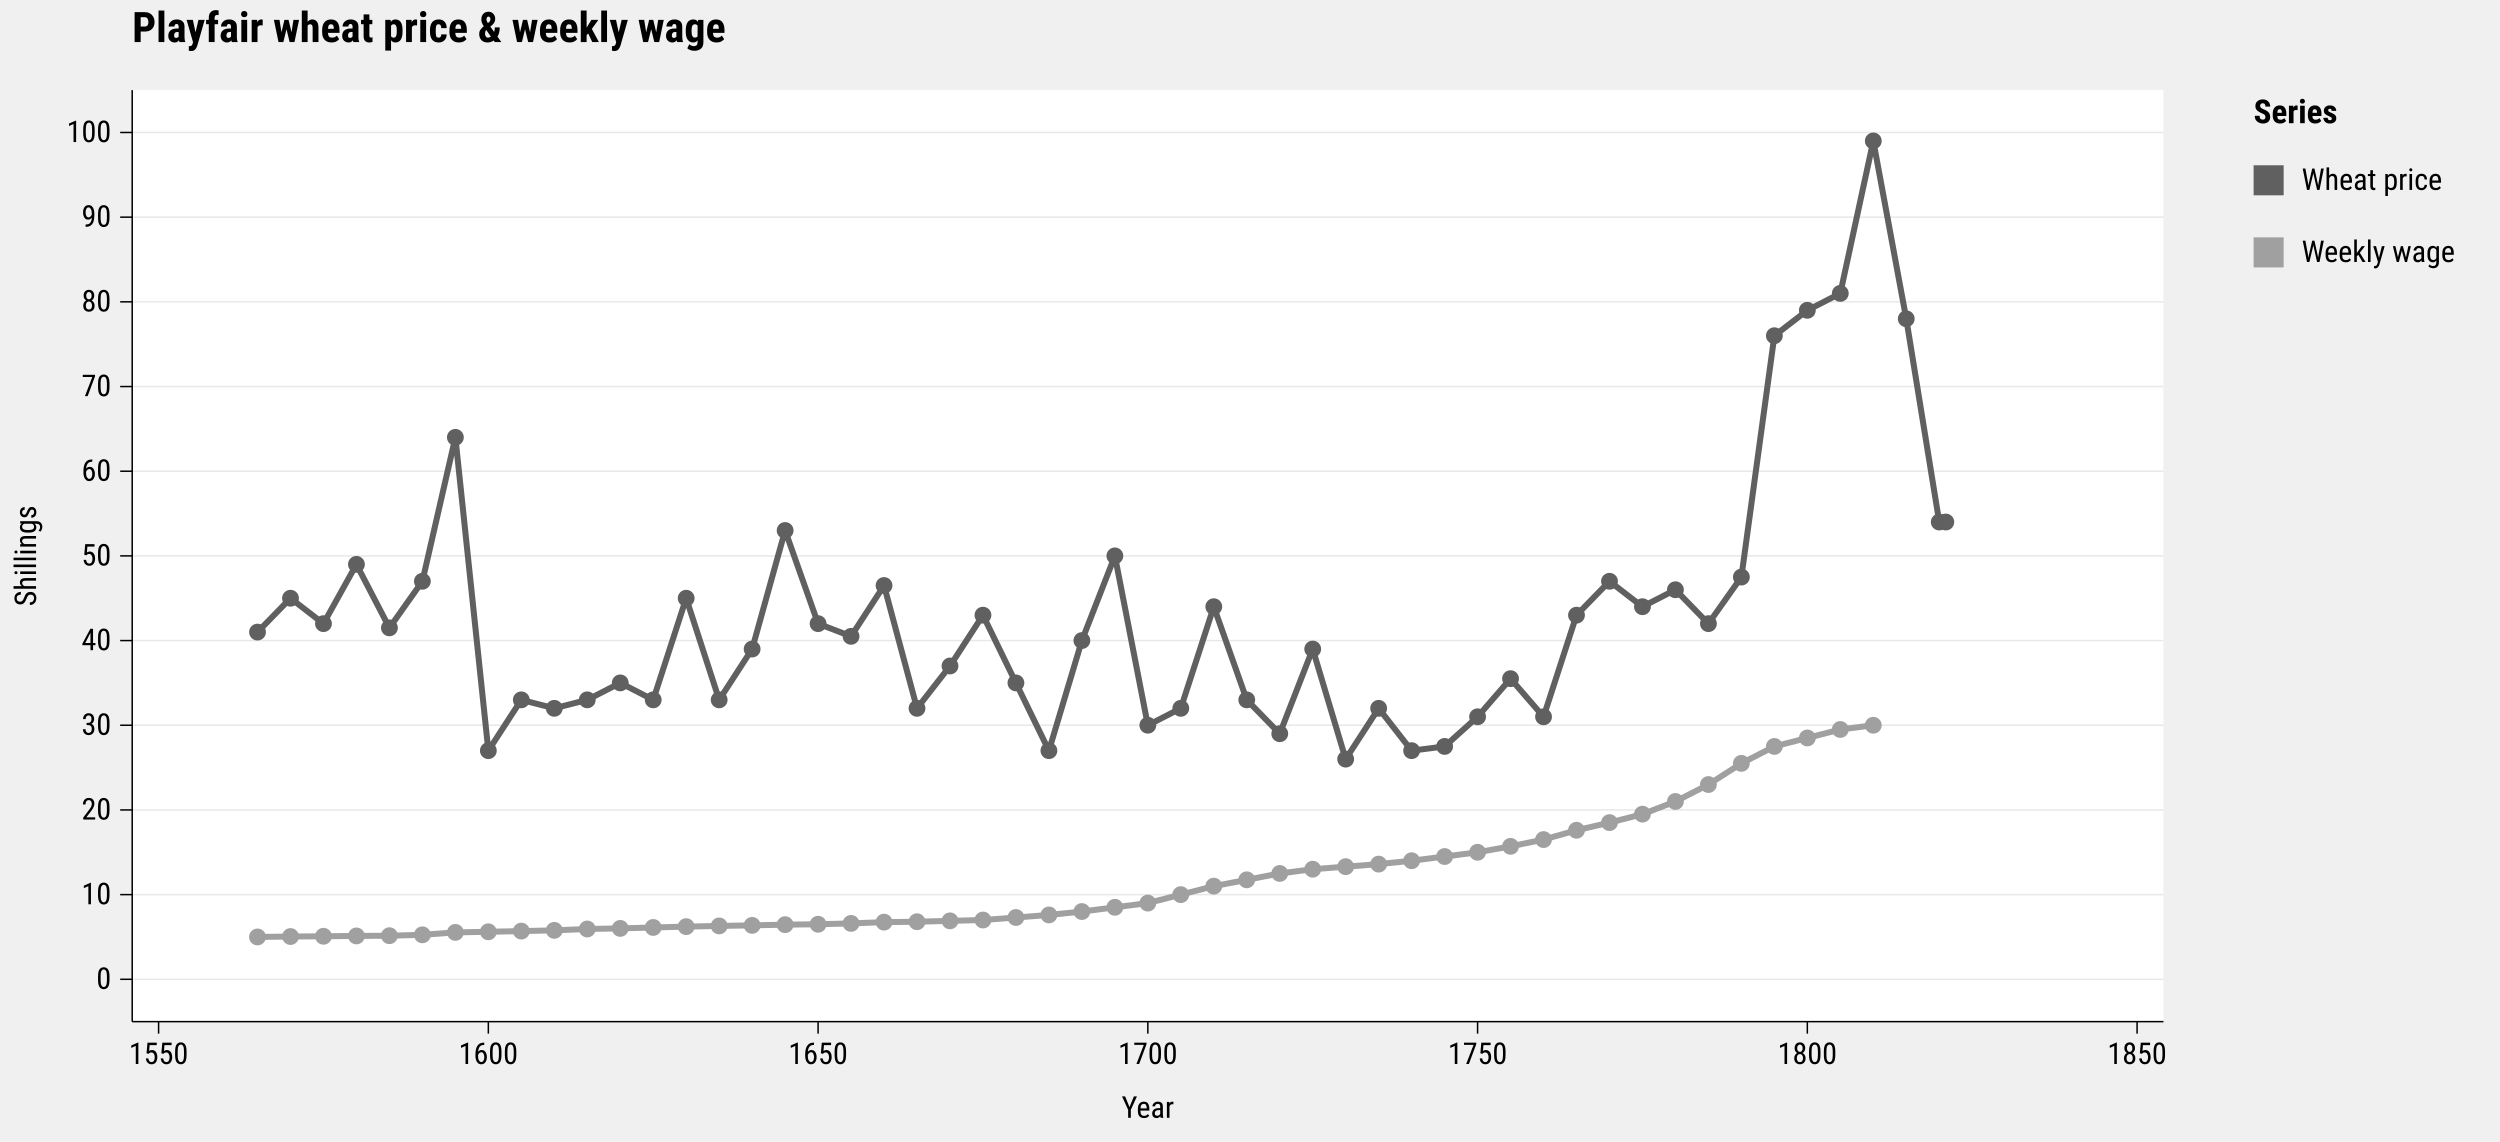
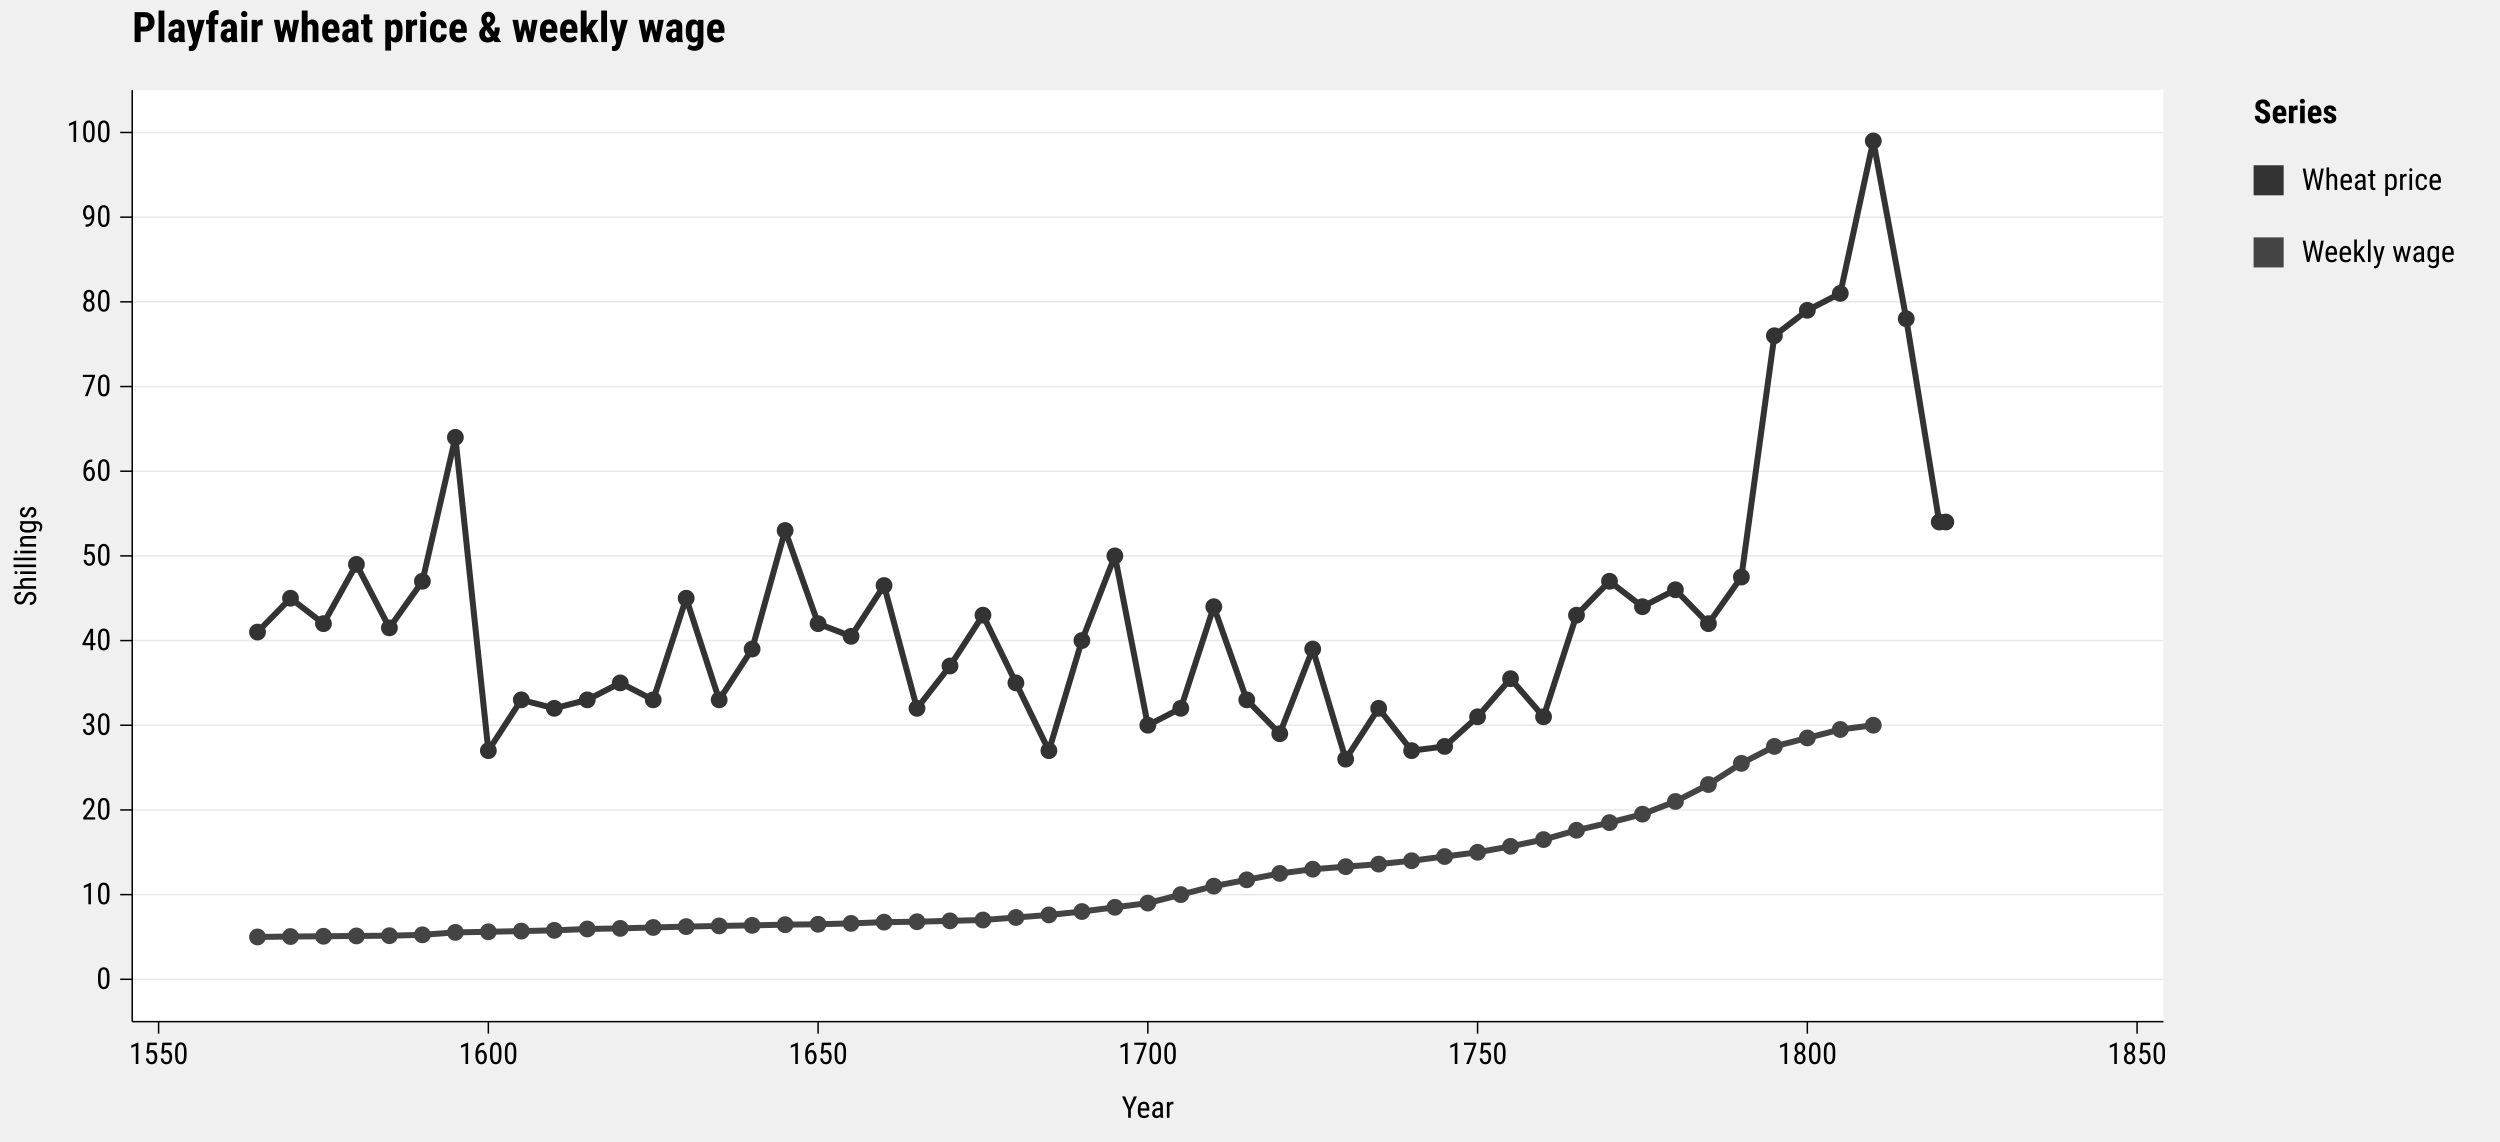
<svg xmlns="http://www.w3.org/2000/svg" width="832" height="380" viewBox="0 0 832 380" role="img" aria-label="Playfair wheat price &amp; weekly wage" class="gg-plot" font-family="&quot;Roboto Condensed&quot;, &quot;Arial Narrow&quot;, Arial, sans-serif" font-size="11" font-weight="400" text-rendering="optimizeLegibility" shape-rendering="geometricPrecision">
  <rect class="gg-paper" width="832" height="380" fill="var(--gg-paper, #f0f0f0)" />
  <text class="gg-title" x="44" y="14" font-size="14" font-weight="700" fill="var(--gg-ink, #000000)">Playfair wheat price &amp; weekly wage</text>
  <defs>
-     <clipPath id="sstata_mono_ridership-line_stata_mono_832x380-gg-clip-0">
+     <clipPath id="sstata_mono_ridership-line_grey_832x380-gg-clip-0">
      <rect width="676" height="310" />
    </clipPath>
  </defs>
  <g class="gg-panel" data-panel="0" transform="translate(44,30)">
    <rect class="gg-panel-background" width="676" height="310" fill="var(--gg-panel, #ffffff)" />
    <g class="gg-grid" stroke="var(--gg-grid, #e8e8e8)" stroke-width="0.5" vector-effect="non-scaling-stroke">
      <line x1="0" y1="295.91" x2="676" y2="295.91" />
      <line x1="0" y1="267.73" x2="676" y2="267.73" />
      <line x1="0" y1="239.55" x2="676" y2="239.55" />
      <line x1="0" y1="211.36" x2="676" y2="211.36" />
      <line x1="0" y1="183.18" x2="676" y2="183.18" />
      <line x1="0" y1="155" x2="676" y2="155" />
      <line x1="0" y1="126.82" x2="676" y2="126.82" />
      <line x1="0" y1="98.64" x2="676" y2="98.64" />
      <line x1="0" y1="70.45" x2="676" y2="70.45" />
      <line x1="0" y1="42.27" x2="676" y2="42.27" />
      <line x1="0" y1="14.09" x2="676" y2="14.09" />
    </g>
-     <g class="gg-marks" clip-path="url(#sstata_mono_ridership-line_stata_mono_832x380-gg-clip-0)">
+     <g class="gg-marks" clip-path="url(#sstata_mono_ridership-line_grey_832x380-gg-clip-0)">
      <g class="gg-batch gg-paths" data-layer="0">
-         <path d="M41.7 180.36L52.68 169.09L63.65 177.55L74.62 157.82L85.6 178.95L96.57 163.45L107.55 115.55L118.52 219.82L129.49 202.91L140.47 205.73L151.44 202.91L162.42 197.27L173.39 202.91L184.36 169.09L195.34 202.91L206.31 186L217.29 146.55L228.26 177.55L239.23 181.77L250.21 164.86L261.18 205.73L272.16 191.64L283.13 174.73L294.1 197.27L305.08 219.82L316.05 183.18L327.03 155L338 211.36L348.97 205.73L359.95 171.91L370.92 202.91L381.9 214.18L392.87 186L403.84 222.64L414.82 205.73L425.79 219.82L436.77 218.41L447.74 208.55L458.71 195.86L469.69 208.55L480.66 174.73L491.64 163.45L502.61 171.91L513.58 166.27L524.56 177.55L535.53 162.05L546.51 81.73L557.48 73.27L568.45 67.64L579.43 16.91L590.4 76.09L601.38 143.73L603.57 143.73" fill="none" stroke="#606060" stroke-width="2" stroke-linejoin="round" stroke-linecap="round" />
-         <path d="M41.7 281.82L52.68 281.68L63.65 281.59L74.62 281.48L85.6 281.4L96.57 281.11L107.55 280.3L118.52 280.1L129.49 279.87L140.47 279.62L151.44 279.17L162.42 278.97L173.39 278.66L184.36 278.38L195.34 278.15L206.31 277.96L217.29 277.73L228.26 277.59L239.23 277.31L250.21 276.89L261.18 276.75L272.16 276.46L283.13 276.18L294.1 275.34L305.08 274.49L316.05 273.36L327.03 271.95L338 270.55L348.97 267.73L359.95 264.91L370.92 262.8L381.9 260.68L392.87 259.27L403.84 258.43L414.82 257.58L425.79 256.45L436.77 255.05L447.74 253.64L458.71 251.66L469.69 249.41L480.66 246.31L491.64 243.77L502.61 240.95L513.58 236.73L524.56 231.09L535.53 224.05L546.51 218.41L557.48 215.59L568.45 212.77L579.43 211.36" fill="none" stroke="#a0a0a0" stroke-width="2" stroke-linejoin="round" stroke-linecap="round" />
+         <path d="M41.7 180.36L52.68 169.09L63.65 177.55L74.62 157.82L85.6 178.95L96.57 163.45L107.55 115.55L118.52 219.82L129.49 202.91L140.47 205.73L151.44 202.91L162.42 197.27L173.39 202.91L184.36 169.09L195.34 202.91L206.31 186L217.29 146.55L228.26 177.55L239.23 181.77L250.21 164.86L261.18 205.73L272.16 191.64L283.13 174.73L294.1 197.27L305.08 219.82L316.05 183.18L327.03 155L338 211.36L348.97 205.73L359.95 171.91L370.92 202.91L381.9 214.18L392.87 186L403.84 222.64L414.82 205.73L425.79 219.82L436.77 218.41L447.74 208.55L458.71 195.86L469.69 208.55L480.66 174.73L491.64 163.45L502.61 171.91L513.58 166.27L524.56 177.55L535.53 162.05L546.51 81.73L557.48 73.27L568.45 67.64L579.43 16.91L590.4 76.09L601.38 143.73L603.57 143.73" fill="none" stroke="#333333" stroke-width="2" stroke-linejoin="round" stroke-linecap="round" />
+         <path d="M41.7 281.82L52.68 281.68L63.65 281.59L74.62 281.48L85.6 281.4L96.57 281.11L107.55 280.3L118.52 280.1L129.49 279.87L140.47 279.62L151.44 279.17L162.42 278.97L173.39 278.66L184.36 278.38L195.34 278.15L206.31 277.96L217.29 277.73L228.26 277.59L239.23 277.31L250.21 276.89L261.18 276.75L272.16 276.46L283.13 276.18L294.1 275.34L305.08 274.49L316.05 273.36L327.03 271.95L338 270.55L348.97 267.73L359.95 264.91L370.92 262.8L381.9 260.68L392.87 259.27L403.84 258.43L414.82 257.58L425.79 256.45L436.77 255.05L447.74 253.64L458.71 251.66L469.69 249.41L480.66 246.31L491.64 243.77L502.61 240.95L513.58 236.73L524.56 231.09L535.53 224.05L546.51 218.41L557.48 215.59L568.45 212.77L579.43 211.36" fill="none" stroke="#444444" stroke-width="2" stroke-linejoin="round" stroke-linecap="round" />
      </g>
      <g class="gg-batch gg-points" data-layer="1">
-         <circle class="gg-shape-circle" cx="41.7" cy="180.36" r="2.8" fill="#606060" />
-         <circle class="gg-shape-circle" cx="41.7" cy="281.82" r="2.8" fill="#a0a0a0" />
-         <circle class="gg-shape-circle" cx="52.68" cy="169.09" r="2.8" fill="#606060" />
-         <circle class="gg-shape-circle" cx="52.68" cy="281.68" r="2.8" fill="#a0a0a0" />
-         <circle class="gg-shape-circle" cx="63.65" cy="177.55" r="2.8" fill="#606060" />
-         <circle class="gg-shape-circle" cx="63.65" cy="281.59" r="2.8" fill="#a0a0a0" />
-         <circle class="gg-shape-circle" cx="74.62" cy="157.82" r="2.8" fill="#606060" />
-         <circle class="gg-shape-circle" cx="74.62" cy="281.48" r="2.8" fill="#a0a0a0" />
-         <circle class="gg-shape-circle" cx="85.6" cy="178.95" r="2.8" fill="#606060" />
-         <circle class="gg-shape-circle" cx="85.6" cy="281.4" r="2.8" fill="#a0a0a0" />
-         <circle class="gg-shape-circle" cx="96.57" cy="163.45" r="2.8" fill="#606060" />
-         <circle class="gg-shape-circle" cx="96.57" cy="281.11" r="2.8" fill="#a0a0a0" />
-         <circle class="gg-shape-circle" cx="107.55" cy="115.55" r="2.8" fill="#606060" />
-         <circle class="gg-shape-circle" cx="107.55" cy="280.3" r="2.8" fill="#a0a0a0" />
-         <circle class="gg-shape-circle" cx="118.52" cy="219.82" r="2.8" fill="#606060" />
-         <circle class="gg-shape-circle" cx="118.52" cy="280.1" r="2.8" fill="#a0a0a0" />
-         <circle class="gg-shape-circle" cx="129.49" cy="202.91" r="2.8" fill="#606060" />
-         <circle class="gg-shape-circle" cx="129.49" cy="279.87" r="2.8" fill="#a0a0a0" />
-         <circle class="gg-shape-circle" cx="140.47" cy="205.73" r="2.8" fill="#606060" />
-         <circle class="gg-shape-circle" cx="140.47" cy="279.62" r="2.8" fill="#a0a0a0" />
-         <circle class="gg-shape-circle" cx="151.44" cy="202.91" r="2.8" fill="#606060" />
-         <circle class="gg-shape-circle" cx="151.44" cy="279.17" r="2.8" fill="#a0a0a0" />
-         <circle class="gg-shape-circle" cx="162.42" cy="197.27" r="2.8" fill="#606060" />
-         <circle class="gg-shape-circle" cx="162.42" cy="278.97" r="2.8" fill="#a0a0a0" />
-         <circle class="gg-shape-circle" cx="173.39" cy="202.91" r="2.8" fill="#606060" />
-         <circle class="gg-shape-circle" cx="173.39" cy="278.66" r="2.8" fill="#a0a0a0" />
-         <circle class="gg-shape-circle" cx="184.36" cy="169.09" r="2.8" fill="#606060" />
-         <circle class="gg-shape-circle" cx="184.36" cy="278.38" r="2.8" fill="#a0a0a0" />
-         <circle class="gg-shape-circle" cx="195.34" cy="202.91" r="2.8" fill="#606060" />
-         <circle class="gg-shape-circle" cx="195.34" cy="278.15" r="2.8" fill="#a0a0a0" />
-         <circle class="gg-shape-circle" cx="206.31" cy="186" r="2.8" fill="#606060" />
-         <circle class="gg-shape-circle" cx="206.31" cy="277.96" r="2.8" fill="#a0a0a0" />
-         <circle class="gg-shape-circle" cx="217.29" cy="146.55" r="2.8" fill="#606060" />
-         <circle class="gg-shape-circle" cx="217.29" cy="277.73" r="2.8" fill="#a0a0a0" />
-         <circle class="gg-shape-circle" cx="228.26" cy="177.55" r="2.8" fill="#606060" />
-         <circle class="gg-shape-circle" cx="228.26" cy="277.59" r="2.8" fill="#a0a0a0" />
-         <circle class="gg-shape-circle" cx="239.23" cy="181.77" r="2.8" fill="#606060" />
-         <circle class="gg-shape-circle" cx="239.23" cy="277.31" r="2.8" fill="#a0a0a0" />
-         <circle class="gg-shape-circle" cx="250.21" cy="164.86" r="2.8" fill="#606060" />
-         <circle class="gg-shape-circle" cx="250.21" cy="276.89" r="2.8" fill="#a0a0a0" />
-         <circle class="gg-shape-circle" cx="261.18" cy="205.73" r="2.8" fill="#606060" />
-         <circle class="gg-shape-circle" cx="261.18" cy="276.75" r="2.8" fill="#a0a0a0" />
-         <circle class="gg-shape-circle" cx="272.16" cy="191.64" r="2.8" fill="#606060" />
-         <circle class="gg-shape-circle" cx="272.16" cy="276.46" r="2.8" fill="#a0a0a0" />
-         <circle class="gg-shape-circle" cx="283.13" cy="174.73" r="2.8" fill="#606060" />
-         <circle class="gg-shape-circle" cx="283.13" cy="276.18" r="2.8" fill="#a0a0a0" />
-         <circle class="gg-shape-circle" cx="294.1" cy="197.27" r="2.8" fill="#606060" />
-         <circle class="gg-shape-circle" cx="294.1" cy="275.34" r="2.8" fill="#a0a0a0" />
-         <circle class="gg-shape-circle" cx="305.08" cy="219.82" r="2.8" fill="#606060" />
-         <circle class="gg-shape-circle" cx="305.08" cy="274.49" r="2.8" fill="#a0a0a0" />
-         <circle class="gg-shape-circle" cx="316.05" cy="183.18" r="2.8" fill="#606060" />
-         <circle class="gg-shape-circle" cx="316.05" cy="273.36" r="2.8" fill="#a0a0a0" />
-         <circle class="gg-shape-circle" cx="327.03" cy="155" r="2.8" fill="#606060" />
-         <circle class="gg-shape-circle" cx="327.03" cy="271.95" r="2.8" fill="#a0a0a0" />
-         <circle class="gg-shape-circle" cx="338" cy="211.36" r="2.8" fill="#606060" />
-         <circle class="gg-shape-circle" cx="338" cy="270.55" r="2.8" fill="#a0a0a0" />
-         <circle class="gg-shape-circle" cx="348.97" cy="205.73" r="2.8" fill="#606060" />
-         <circle class="gg-shape-circle" cx="348.97" cy="267.73" r="2.8" fill="#a0a0a0" />
-         <circle class="gg-shape-circle" cx="359.95" cy="171.91" r="2.8" fill="#606060" />
-         <circle class="gg-shape-circle" cx="359.95" cy="264.91" r="2.8" fill="#a0a0a0" />
-         <circle class="gg-shape-circle" cx="370.92" cy="202.91" r="2.8" fill="#606060" />
-         <circle class="gg-shape-circle" cx="370.92" cy="262.8" r="2.8" fill="#a0a0a0" />
-         <circle class="gg-shape-circle" cx="381.9" cy="214.18" r="2.8" fill="#606060" />
-         <circle class="gg-shape-circle" cx="381.9" cy="260.68" r="2.8" fill="#a0a0a0" />
-         <circle class="gg-shape-circle" cx="392.87" cy="186" r="2.8" fill="#606060" />
-         <circle class="gg-shape-circle" cx="392.87" cy="259.27" r="2.8" fill="#a0a0a0" />
-         <circle class="gg-shape-circle" cx="403.84" cy="222.64" r="2.8" fill="#606060" />
-         <circle class="gg-shape-circle" cx="403.84" cy="258.43" r="2.8" fill="#a0a0a0" />
-         <circle class="gg-shape-circle" cx="414.82" cy="205.73" r="2.8" fill="#606060" />
-         <circle class="gg-shape-circle" cx="414.82" cy="257.58" r="2.8" fill="#a0a0a0" />
-         <circle class="gg-shape-circle" cx="425.79" cy="219.82" r="2.8" fill="#606060" />
-         <circle class="gg-shape-circle" cx="425.79" cy="256.45" r="2.8" fill="#a0a0a0" />
-         <circle class="gg-shape-circle" cx="436.77" cy="218.41" r="2.8" fill="#606060" />
-         <circle class="gg-shape-circle" cx="436.77" cy="255.05" r="2.8" fill="#a0a0a0" />
-         <circle class="gg-shape-circle" cx="447.74" cy="208.55" r="2.8" fill="#606060" />
-         <circle class="gg-shape-circle" cx="447.74" cy="253.64" r="2.8" fill="#a0a0a0" />
-         <circle class="gg-shape-circle" cx="458.71" cy="195.86" r="2.8" fill="#606060" />
-         <circle class="gg-shape-circle" cx="458.71" cy="251.66" r="2.8" fill="#a0a0a0" />
-         <circle class="gg-shape-circle" cx="469.69" cy="208.55" r="2.8" fill="#606060" />
-         <circle class="gg-shape-circle" cx="469.69" cy="249.41" r="2.8" fill="#a0a0a0" />
-         <circle class="gg-shape-circle" cx="480.66" cy="174.73" r="2.8" fill="#606060" />
-         <circle class="gg-shape-circle" cx="480.66" cy="246.31" r="2.8" fill="#a0a0a0" />
-         <circle class="gg-shape-circle" cx="491.64" cy="163.45" r="2.8" fill="#606060" />
-         <circle class="gg-shape-circle" cx="491.64" cy="243.77" r="2.8" fill="#a0a0a0" />
-         <circle class="gg-shape-circle" cx="502.61" cy="171.91" r="2.8" fill="#606060" />
-         <circle class="gg-shape-circle" cx="502.61" cy="240.95" r="2.8" fill="#a0a0a0" />
-         <circle class="gg-shape-circle" cx="513.58" cy="166.27" r="2.8" fill="#606060" />
-         <circle class="gg-shape-circle" cx="513.58" cy="236.73" r="2.8" fill="#a0a0a0" />
-         <circle class="gg-shape-circle" cx="524.56" cy="177.55" r="2.8" fill="#606060" />
-         <circle class="gg-shape-circle" cx="524.56" cy="231.09" r="2.8" fill="#a0a0a0" />
-         <circle class="gg-shape-circle" cx="535.53" cy="162.05" r="2.8" fill="#606060" />
-         <circle class="gg-shape-circle" cx="535.53" cy="224.05" r="2.8" fill="#a0a0a0" />
-         <circle class="gg-shape-circle" cx="546.51" cy="81.73" r="2.8" fill="#606060" />
-         <circle class="gg-shape-circle" cx="546.51" cy="218.41" r="2.8" fill="#a0a0a0" />
-         <circle class="gg-shape-circle" cx="557.48" cy="73.27" r="2.8" fill="#606060" />
-         <circle class="gg-shape-circle" cx="557.48" cy="215.59" r="2.8" fill="#a0a0a0" />
-         <circle class="gg-shape-circle" cx="568.45" cy="67.64" r="2.8" fill="#606060" />
-         <circle class="gg-shape-circle" cx="568.45" cy="212.77" r="2.8" fill="#a0a0a0" />
-         <circle class="gg-shape-circle" cx="579.43" cy="16.91" r="2.8" fill="#606060" />
-         <circle class="gg-shape-circle" cx="579.43" cy="211.36" r="2.8" fill="#a0a0a0" />
-         <circle class="gg-shape-circle" cx="590.4" cy="76.09" r="2.8" fill="#606060" />
-         <circle class="gg-shape-circle" cx="601.38" cy="143.73" r="2.8" fill="#606060" />
-         <circle class="gg-shape-circle" cx="603.57" cy="143.73" r="2.8" fill="#606060" />
+         <circle class="gg-shape-circle" cx="41.7" cy="180.36" r="2.8" fill="#333333" />
+         <circle class="gg-shape-circle" cx="41.7" cy="281.82" r="2.8" fill="#444444" />
+         <circle class="gg-shape-circle" cx="52.68" cy="169.09" r="2.8" fill="#333333" />
+         <circle class="gg-shape-circle" cx="52.68" cy="281.68" r="2.8" fill="#444444" />
+         <circle class="gg-shape-circle" cx="63.65" cy="177.55" r="2.8" fill="#333333" />
+         <circle class="gg-shape-circle" cx="63.65" cy="281.59" r="2.8" fill="#444444" />
+         <circle class="gg-shape-circle" cx="74.62" cy="157.82" r="2.8" fill="#333333" />
+         <circle class="gg-shape-circle" cx="74.62" cy="281.48" r="2.8" fill="#444444" />
+         <circle class="gg-shape-circle" cx="85.6" cy="178.95" r="2.8" fill="#333333" />
+         <circle class="gg-shape-circle" cx="85.6" cy="281.4" r="2.8" fill="#444444" />
+         <circle class="gg-shape-circle" cx="96.57" cy="163.45" r="2.8" fill="#333333" />
+         <circle class="gg-shape-circle" cx="96.57" cy="281.11" r="2.8" fill="#444444" />
+         <circle class="gg-shape-circle" cx="107.55" cy="115.55" r="2.8" fill="#333333" />
+         <circle class="gg-shape-circle" cx="107.55" cy="280.3" r="2.8" fill="#444444" />
+         <circle class="gg-shape-circle" cx="118.52" cy="219.82" r="2.8" fill="#333333" />
+         <circle class="gg-shape-circle" cx="118.52" cy="280.1" r="2.8" fill="#444444" />
+         <circle class="gg-shape-circle" cx="129.49" cy="202.91" r="2.8" fill="#333333" />
+         <circle class="gg-shape-circle" cx="129.49" cy="279.87" r="2.8" fill="#444444" />
+         <circle class="gg-shape-circle" cx="140.47" cy="205.73" r="2.8" fill="#333333" />
+         <circle class="gg-shape-circle" cx="140.47" cy="279.62" r="2.8" fill="#444444" />
+         <circle class="gg-shape-circle" cx="151.44" cy="202.91" r="2.8" fill="#333333" />
+         <circle class="gg-shape-circle" cx="151.44" cy="279.17" r="2.8" fill="#444444" />
+         <circle class="gg-shape-circle" cx="162.42" cy="197.27" r="2.8" fill="#333333" />
+         <circle class="gg-shape-circle" cx="162.42" cy="278.97" r="2.8" fill="#444444" />
+         <circle class="gg-shape-circle" cx="173.39" cy="202.91" r="2.8" fill="#333333" />
+         <circle class="gg-shape-circle" cx="173.39" cy="278.66" r="2.8" fill="#444444" />
+         <circle class="gg-shape-circle" cx="184.36" cy="169.09" r="2.8" fill="#333333" />
+         <circle class="gg-shape-circle" cx="184.36" cy="278.38" r="2.8" fill="#444444" />
+         <circle class="gg-shape-circle" cx="195.34" cy="202.91" r="2.8" fill="#333333" />
+         <circle class="gg-shape-circle" cx="195.34" cy="278.15" r="2.8" fill="#444444" />
+         <circle class="gg-shape-circle" cx="206.31" cy="186" r="2.8" fill="#333333" />
+         <circle class="gg-shape-circle" cx="206.31" cy="277.96" r="2.8" fill="#444444" />
+         <circle class="gg-shape-circle" cx="217.29" cy="146.55" r="2.8" fill="#333333" />
+         <circle class="gg-shape-circle" cx="217.29" cy="277.73" r="2.8" fill="#444444" />
+         <circle class="gg-shape-circle" cx="228.26" cy="177.55" r="2.8" fill="#333333" />
+         <circle class="gg-shape-circle" cx="228.26" cy="277.59" r="2.8" fill="#444444" />
+         <circle class="gg-shape-circle" cx="239.23" cy="181.77" r="2.8" fill="#333333" />
+         <circle class="gg-shape-circle" cx="239.23" cy="277.31" r="2.8" fill="#444444" />
+         <circle class="gg-shape-circle" cx="250.21" cy="164.86" r="2.8" fill="#333333" />
+         <circle class="gg-shape-circle" cx="250.21" cy="276.89" r="2.8" fill="#444444" />
+         <circle class="gg-shape-circle" cx="261.18" cy="205.73" r="2.8" fill="#333333" />
+         <circle class="gg-shape-circle" cx="261.18" cy="276.75" r="2.8" fill="#444444" />
+         <circle class="gg-shape-circle" cx="272.16" cy="191.64" r="2.8" fill="#333333" />
+         <circle class="gg-shape-circle" cx="272.16" cy="276.46" r="2.8" fill="#444444" />
+         <circle class="gg-shape-circle" cx="283.13" cy="174.73" r="2.8" fill="#333333" />
+         <circle class="gg-shape-circle" cx="283.13" cy="276.18" r="2.8" fill="#444444" />
+         <circle class="gg-shape-circle" cx="294.1" cy="197.27" r="2.8" fill="#333333" />
+         <circle class="gg-shape-circle" cx="294.1" cy="275.34" r="2.8" fill="#444444" />
+         <circle class="gg-shape-circle" cx="305.08" cy="219.82" r="2.8" fill="#333333" />
+         <circle class="gg-shape-circle" cx="305.08" cy="274.49" r="2.8" fill="#444444" />
+         <circle class="gg-shape-circle" cx="316.05" cy="183.18" r="2.8" fill="#333333" />
+         <circle class="gg-shape-circle" cx="316.05" cy="273.36" r="2.8" fill="#444444" />
+         <circle class="gg-shape-circle" cx="327.03" cy="155" r="2.8" fill="#333333" />
+         <circle class="gg-shape-circle" cx="327.03" cy="271.95" r="2.8" fill="#444444" />
+         <circle class="gg-shape-circle" cx="338" cy="211.36" r="2.8" fill="#333333" />
+         <circle class="gg-shape-circle" cx="338" cy="270.55" r="2.8" fill="#444444" />
+         <circle class="gg-shape-circle" cx="348.97" cy="205.73" r="2.8" fill="#333333" />
+         <circle class="gg-shape-circle" cx="348.97" cy="267.73" r="2.8" fill="#444444" />
+         <circle class="gg-shape-circle" cx="359.95" cy="171.91" r="2.8" fill="#333333" />
+         <circle class="gg-shape-circle" cx="359.95" cy="264.91" r="2.8" fill="#444444" />
+         <circle class="gg-shape-circle" cx="370.92" cy="202.91" r="2.8" fill="#333333" />
+         <circle class="gg-shape-circle" cx="370.92" cy="262.8" r="2.8" fill="#444444" />
+         <circle class="gg-shape-circle" cx="381.9" cy="214.18" r="2.8" fill="#333333" />
+         <circle class="gg-shape-circle" cx="381.9" cy="260.68" r="2.8" fill="#444444" />
+         <circle class="gg-shape-circle" cx="392.87" cy="186" r="2.8" fill="#333333" />
+         <circle class="gg-shape-circle" cx="392.87" cy="259.27" r="2.8" fill="#444444" />
+         <circle class="gg-shape-circle" cx="403.84" cy="222.64" r="2.8" fill="#333333" />
+         <circle class="gg-shape-circle" cx="403.84" cy="258.43" r="2.8" fill="#444444" />
+         <circle class="gg-shape-circle" cx="414.82" cy="205.73" r="2.8" fill="#333333" />
+         <circle class="gg-shape-circle" cx="414.82" cy="257.58" r="2.8" fill="#444444" />
+         <circle class="gg-shape-circle" cx="425.79" cy="219.82" r="2.8" fill="#333333" />
+         <circle class="gg-shape-circle" cx="425.79" cy="256.45" r="2.8" fill="#444444" />
+         <circle class="gg-shape-circle" cx="436.77" cy="218.41" r="2.8" fill="#333333" />
+         <circle class="gg-shape-circle" cx="436.77" cy="255.05" r="2.8" fill="#444444" />
+         <circle class="gg-shape-circle" cx="447.74" cy="208.55" r="2.8" fill="#333333" />
+         <circle class="gg-shape-circle" cx="447.74" cy="253.64" r="2.8" fill="#444444" />
+         <circle class="gg-shape-circle" cx="458.71" cy="195.86" r="2.8" fill="#333333" />
+         <circle class="gg-shape-circle" cx="458.71" cy="251.66" r="2.8" fill="#444444" />
+         <circle class="gg-shape-circle" cx="469.69" cy="208.55" r="2.8" fill="#333333" />
+         <circle class="gg-shape-circle" cx="469.69" cy="249.41" r="2.8" fill="#444444" />
+         <circle class="gg-shape-circle" cx="480.66" cy="174.73" r="2.8" fill="#333333" />
+         <circle class="gg-shape-circle" cx="480.66" cy="246.31" r="2.8" fill="#444444" />
+         <circle class="gg-shape-circle" cx="491.64" cy="163.45" r="2.8" fill="#333333" />
+         <circle class="gg-shape-circle" cx="491.64" cy="243.77" r="2.8" fill="#444444" />
+         <circle class="gg-shape-circle" cx="502.61" cy="171.91" r="2.8" fill="#333333" />
+         <circle class="gg-shape-circle" cx="502.61" cy="240.95" r="2.8" fill="#444444" />
+         <circle class="gg-shape-circle" cx="513.58" cy="166.27" r="2.8" fill="#333333" />
+         <circle class="gg-shape-circle" cx="513.58" cy="236.73" r="2.8" fill="#444444" />
+         <circle class="gg-shape-circle" cx="524.56" cy="177.55" r="2.8" fill="#333333" />
+         <circle class="gg-shape-circle" cx="524.56" cy="231.09" r="2.8" fill="#444444" />
+         <circle class="gg-shape-circle" cx="535.53" cy="162.05" r="2.8" fill="#333333" />
+         <circle class="gg-shape-circle" cx="535.53" cy="224.05" r="2.8" fill="#444444" />
+         <circle class="gg-shape-circle" cx="546.51" cy="81.73" r="2.8" fill="#333333" />
+         <circle class="gg-shape-circle" cx="546.51" cy="218.41" r="2.8" fill="#444444" />
+         <circle class="gg-shape-circle" cx="557.48" cy="73.27" r="2.8" fill="#333333" />
+         <circle class="gg-shape-circle" cx="557.48" cy="215.59" r="2.8" fill="#444444" />
+         <circle class="gg-shape-circle" cx="568.45" cy="67.64" r="2.8" fill="#333333" />
+         <circle class="gg-shape-circle" cx="568.45" cy="212.77" r="2.8" fill="#444444" />
+         <circle class="gg-shape-circle" cx="579.43" cy="16.91" r="2.8" fill="#333333" />
+         <circle class="gg-shape-circle" cx="579.43" cy="211.36" r="2.8" fill="#444444" />
+         <circle class="gg-shape-circle" cx="590.4" cy="76.09" r="2.8" fill="#333333" />
+         <circle class="gg-shape-circle" cx="601.38" cy="143.73" r="2.8" fill="#333333" />
+         <circle class="gg-shape-circle" cx="603.57" cy="143.73" r="2.8" fill="#333333" />
      </g>
    </g>
  </g>
  <g class="gg-axis gg-axis-x" transform="translate(44,340)">
    <line class="gg-axis-line" x1="0" y1="0" x2="676" y2="0" stroke="var(--gg-axisLine, #000000)" stroke-width="0.5" vector-effect="non-scaling-stroke" />
    <g class="gg-tick" transform="translate(8.78,0)">
      <line y2="4" stroke="var(--gg-tickColor, #000000)" stroke-width="0.5" vector-effect="non-scaling-stroke" />
      <text y="7" dy="0.71em" text-anchor="middle" fill="var(--gg-axisText, #000000)" font-size="10" font-weight="400">1550</text>
    </g>
    <g class="gg-tick" transform="translate(118.52,0)">
      <line y2="4" stroke="var(--gg-tickColor, #000000)" stroke-width="0.5" vector-effect="non-scaling-stroke" />
      <text y="7" dy="0.71em" text-anchor="middle" fill="var(--gg-axisText, #000000)" font-size="10" font-weight="400">1600</text>
    </g>
    <g class="gg-tick" transform="translate(228.26,0)">
      <line y2="4" stroke="var(--gg-tickColor, #000000)" stroke-width="0.5" vector-effect="non-scaling-stroke" />
      <text y="7" dy="0.71em" text-anchor="middle" fill="var(--gg-axisText, #000000)" font-size="10" font-weight="400">1650</text>
    </g>
    <g class="gg-tick" transform="translate(338,0)">
      <line y2="4" stroke="var(--gg-tickColor, #000000)" stroke-width="0.5" vector-effect="non-scaling-stroke" />
      <text y="7" dy="0.71em" text-anchor="middle" fill="var(--gg-axisText, #000000)" font-size="10" font-weight="400">1700</text>
    </g>
    <g class="gg-tick" transform="translate(447.74,0)">
      <line y2="4" stroke="var(--gg-tickColor, #000000)" stroke-width="0.5" vector-effect="non-scaling-stroke" />
      <text y="7" dy="0.71em" text-anchor="middle" fill="var(--gg-axisText, #000000)" font-size="10" font-weight="400">1750</text>
    </g>
    <g class="gg-tick" transform="translate(557.48,0)">
      <line y2="4" stroke="var(--gg-tickColor, #000000)" stroke-width="0.5" vector-effect="non-scaling-stroke" />
      <text y="7" dy="0.71em" text-anchor="middle" fill="var(--gg-axisText, #000000)" font-size="10" font-weight="400">1800</text>
    </g>
    <g class="gg-tick" transform="translate(667.22,0)">
      <line y2="4" stroke="var(--gg-tickColor, #000000)" stroke-width="0.5" vector-effect="non-scaling-stroke" />
      <text y="7" dy="0.71em" text-anchor="middle" fill="var(--gg-axisText, #000000)" font-size="10" font-weight="400">1850</text>
    </g>
  </g>
  <g class="gg-axis gg-axis-y" transform="translate(44,30)">
    <line class="gg-axis-line" x1="0" y1="0" x2="0" y2="310" stroke="var(--gg-axisLine, #000000)" stroke-width="0.5" vector-effect="non-scaling-stroke" />
    <g class="gg-tick" transform="translate(0,295.91)">
      <line x2="-4" stroke="var(--gg-tickColor, #000000)" stroke-width="0.5" vector-effect="non-scaling-stroke" />
      <text x="-7" dy="0.32em" text-anchor="end" fill="var(--gg-axisText, #000000)" font-size="10" font-weight="400">0</text>
    </g>
    <g class="gg-tick" transform="translate(0,267.73)">
      <line x2="-4" stroke="var(--gg-tickColor, #000000)" stroke-width="0.5" vector-effect="non-scaling-stroke" />
      <text x="-7" dy="0.32em" text-anchor="end" fill="var(--gg-axisText, #000000)" font-size="10" font-weight="400">10</text>
    </g>
    <g class="gg-tick" transform="translate(0,239.55)">
      <line x2="-4" stroke="var(--gg-tickColor, #000000)" stroke-width="0.5" vector-effect="non-scaling-stroke" />
      <text x="-7" dy="0.32em" text-anchor="end" fill="var(--gg-axisText, #000000)" font-size="10" font-weight="400">20</text>
    </g>
    <g class="gg-tick" transform="translate(0,211.36)">
      <line x2="-4" stroke="var(--gg-tickColor, #000000)" stroke-width="0.5" vector-effect="non-scaling-stroke" />
      <text x="-7" dy="0.32em" text-anchor="end" fill="var(--gg-axisText, #000000)" font-size="10" font-weight="400">30</text>
    </g>
    <g class="gg-tick" transform="translate(0,183.18)">
      <line x2="-4" stroke="var(--gg-tickColor, #000000)" stroke-width="0.5" vector-effect="non-scaling-stroke" />
      <text x="-7" dy="0.32em" text-anchor="end" fill="var(--gg-axisText, #000000)" font-size="10" font-weight="400">40</text>
    </g>
    <g class="gg-tick" transform="translate(0,155)">
      <line x2="-4" stroke="var(--gg-tickColor, #000000)" stroke-width="0.5" vector-effect="non-scaling-stroke" />
      <text x="-7" dy="0.32em" text-anchor="end" fill="var(--gg-axisText, #000000)" font-size="10" font-weight="400">50</text>
    </g>
    <g class="gg-tick" transform="translate(0,126.82)">
      <line x2="-4" stroke="var(--gg-tickColor, #000000)" stroke-width="0.5" vector-effect="non-scaling-stroke" />
      <text x="-7" dy="0.32em" text-anchor="end" fill="var(--gg-axisText, #000000)" font-size="10" font-weight="400">60</text>
    </g>
    <g class="gg-tick" transform="translate(0,98.64)">
      <line x2="-4" stroke="var(--gg-tickColor, #000000)" stroke-width="0.5" vector-effect="non-scaling-stroke" />
      <text x="-7" dy="0.32em" text-anchor="end" fill="var(--gg-axisText, #000000)" font-size="10" font-weight="400">70</text>
    </g>
    <g class="gg-tick" transform="translate(0,70.45)">
      <line x2="-4" stroke="var(--gg-tickColor, #000000)" stroke-width="0.5" vector-effect="non-scaling-stroke" />
      <text x="-7" dy="0.32em" text-anchor="end" fill="var(--gg-axisText, #000000)" font-size="10" font-weight="400">80</text>
    </g>
    <g class="gg-tick" transform="translate(0,42.27)">
      <line x2="-4" stroke="var(--gg-tickColor, #000000)" stroke-width="0.5" vector-effect="non-scaling-stroke" />
      <text x="-7" dy="0.32em" text-anchor="end" fill="var(--gg-axisText, #000000)" font-size="10" font-weight="400">90</text>
    </g>
    <g class="gg-tick" transform="translate(0,14.09)">
      <line x2="-4" stroke="var(--gg-tickColor, #000000)" stroke-width="0.5" vector-effect="non-scaling-stroke" />
      <text x="-7" dy="0.32em" text-anchor="end" fill="var(--gg-axisText, #000000)" font-size="10" font-weight="400">100</text>
    </g>
  </g>
  <text class="gg-axis-title" x="382" y="372" text-anchor="middle" fill="var(--gg-ink, #000000)" font-size="10" font-weight="400">Year</text>
  <text class="gg-axis-title" transform="translate(12,185) rotate(-90)" text-anchor="middle" fill="var(--gg-ink, #000000)" font-size="10" font-weight="400">Shillings</text>
  <g class="gg-legend gg-legend-color gg-legend-right gg-legend-vertical" transform="translate(746,30)">
    <text class="gg-legend-title" x="4" y="11" font-size="11" font-weight="bold" fill="var(--gg-ink, #000000)">Series</text>
-     <rect class="gg-legend-swatch" x="4" y="25" width="10" height="10" fill="#606060" />
+     <rect class="gg-legend-swatch" x="4" y="25" width="10" height="10" fill="#333333" />
    <text class="gg-legend-label" x="20" y="30" dy="0.32em" font-size="10" fill="var(--gg-ink, #000000)">Wheat price</text>
-     <rect class="gg-legend-swatch" x="4" y="49" width="10" height="10" fill="#a0a0a0" />
+     <rect class="gg-legend-swatch" x="4" y="49" width="10" height="10" fill="#444444" />
    <text class="gg-legend-label" x="20" y="54" dy="0.32em" font-size="10" fill="var(--gg-ink, #000000)">Weekly wage</text>
  </g>
</svg>
